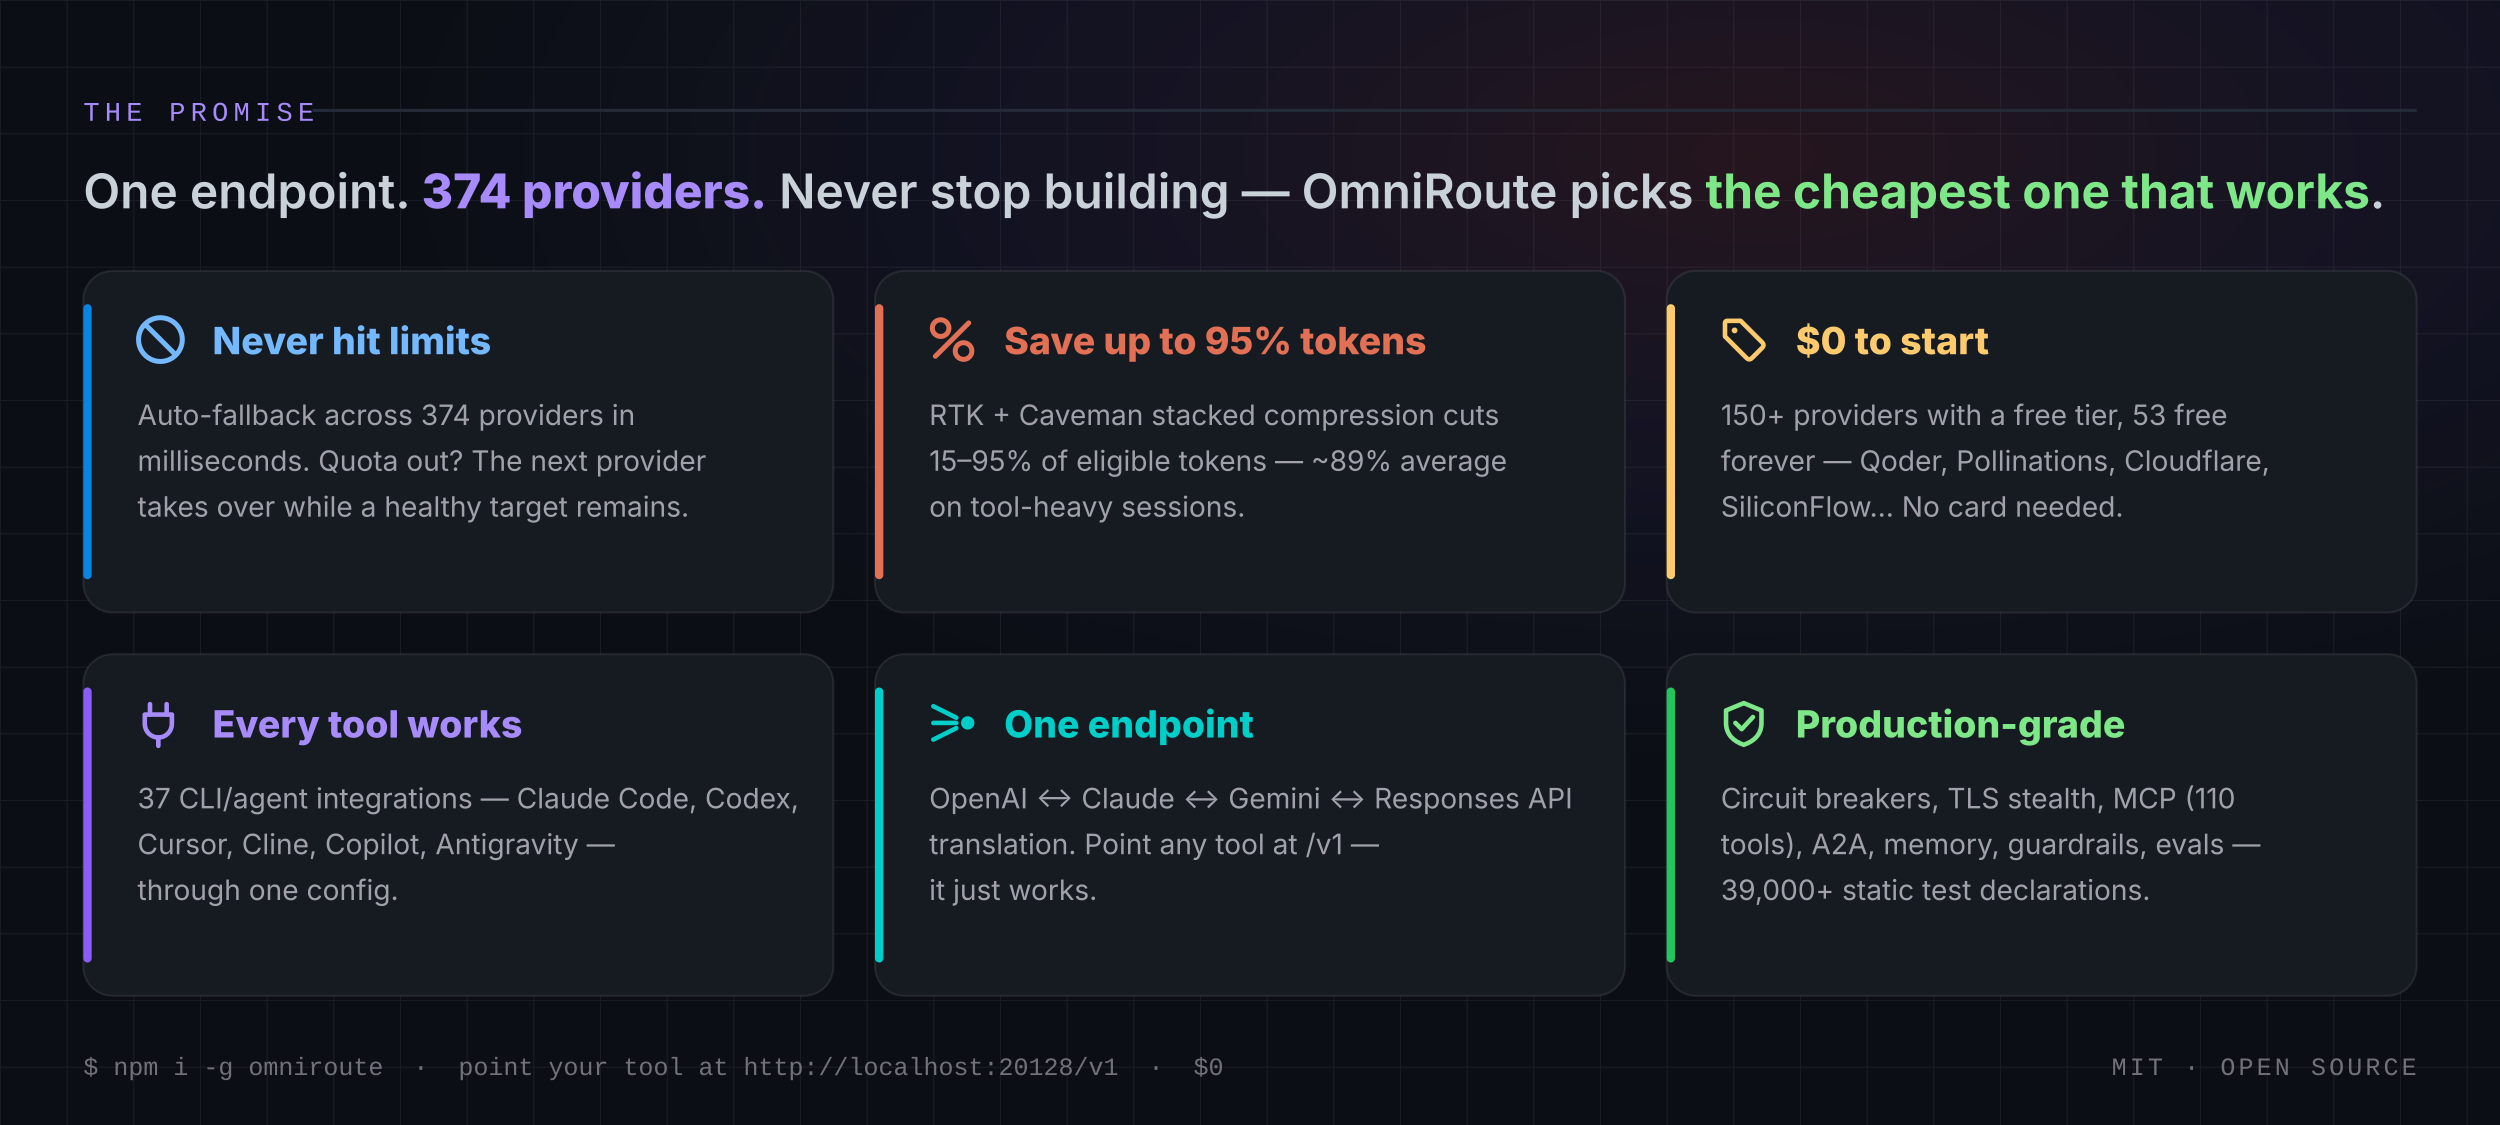
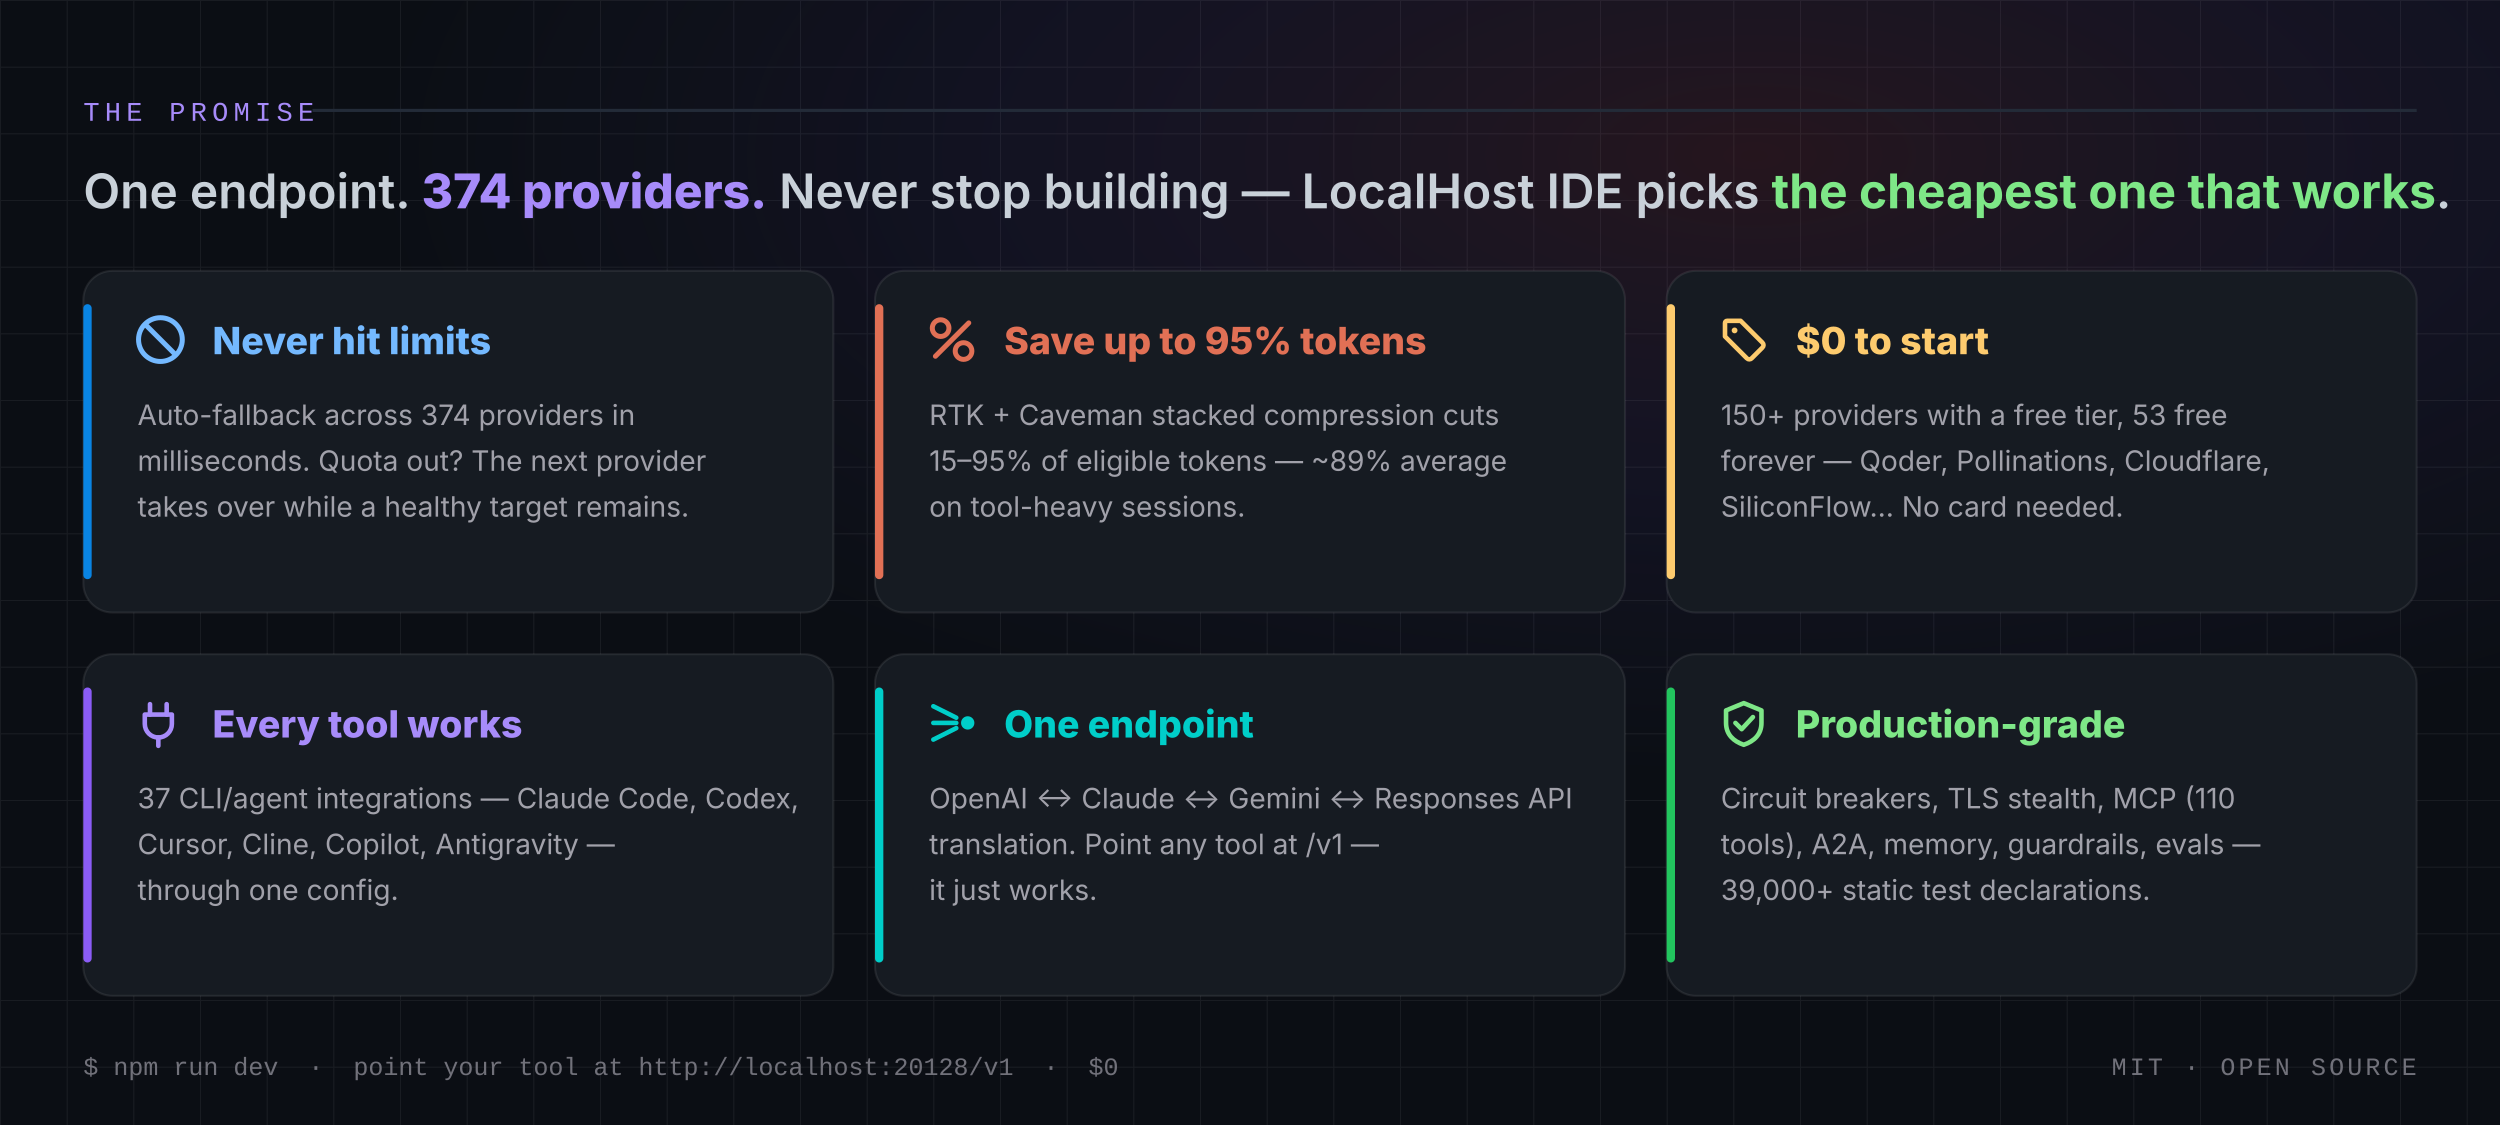
- <svg xmlns="http://www.w3.org/2000/svg" viewBox="0 0 1200 540" role="img" aria-label="The OmniRoute promise: one endpoint and 374 providers. Six pillars. Resilient fallback: automatic routing continues while another healthy target is available. Save up to 95 percent of eligible tokens: RTK plus Caveman stacked compression averages about 89 percent on tool-heavy sessions. Zero dollars to start: 150+ providers with a free tier and 52 recurring or keyless free-forever providers. Every tool works: 37 CLI and agent integration records, including Claude Code, Codex, Cursor, Cline, Copilot and Antigravity, through one config. One endpoint: OpenAI, Claude, Gemini and Responses API translation at /v1. Production controls: circuit breakers, TLS stealth, MCP with 110 tools, A2A, memory, guardrails, evals, and 39,000+ static test declarations across 5,100+ tracked test files.">
+ <svg xmlns="http://www.w3.org/2000/svg" viewBox="0 0 1200 540" role="img" aria-label="The LocalHost IDE promise: one endpoint and 374 providers. Six pillars. Resilient fallback: automatic routing continues while another healthy target is available. Save up to 95 percent of eligible tokens: RTK plus Caveman stacked compression averages about 89 percent on tool-heavy sessions. Zero dollars to start: 150+ providers with a free tier and 52 recurring or keyless free-forever providers. Every tool works: 37 CLI and agent integration records, including Claude Code, Codex, Cursor, Cline, Copilot and Antigravity, through one config. One endpoint: OpenAI, Claude, Gemini and Responses API translation at /v1. Production controls: circuit breakers, TLS stealth, MCP with 110 tools, A2A, memory, guardrails, evals, and 39,000+ static test declarations across 5,100+ tracked test files.">
  <defs>
    <pattern id="gridPaperP" width="32" height="32" patternUnits="userSpaceOnUse">
      <path d="M 32 0 L 0 0 0 32" fill="none" stroke="#ffffff" stroke-opacity="0.06" stroke-width="1" />
    </pattern>
    <radialGradient id="bgGlowP" cx="70%" cy="14%" r="55%">
      <stop offset="0%" stop-color="#e54d5e" stop-opacity="0.12" />
      <stop offset="55%" stop-color="#8b5cf6" stop-opacity="0.06" />
      <stop offset="100%" stop-color="#6366f1" stop-opacity="0" />
    </radialGradient>
  </defs>
  <rect width="1200" height="540" fill="#0b0e14" />
  <rect width="1200" height="540" fill="url(#gridPaperP)" />
  <rect width="1200" height="540" fill="url(#bgGlowP)" />
  <g>
    <text x="40" y="58" font-family="Consolas, 'Courier New', monospace" font-size="13" letter-spacing="2.5" fill="#a78bfa">THE PROMISE</text>
    <line x1="150" y1="53" x2="1160" y2="53" stroke="#232b38" stroke-width="1.5" />
  </g>
  <g>
-     <text x="40" y="100" font-family="Inter, 'Segoe UI', Arial, Helvetica, system-ui, sans-serif" font-size="23" font-weight="600" fill="#c9d1d9">One endpoint. <tspan fill="#a78bfa" font-weight="800">374 providers.</tspan> Never stop building — OmniRoute picks <tspan fill="#7ee787" font-weight="700">the cheapest one that works</tspan>.</text>
+     <text x="40" y="100" font-family="Inter, 'Segoe UI', Arial, Helvetica, system-ui, sans-serif" font-size="23" font-weight="600" fill="#c9d1d9">One endpoint. <tspan fill="#a78bfa" font-weight="800">374 providers.</tspan> Never stop building — LocalHost IDE picks <tspan fill="#7ee787" font-weight="700">the cheapest one that works</tspan>.</text>
  </g>
  <g font-family="Inter, 'Segoe UI', Arial, Helvetica, system-ui, sans-serif">
    <g>
      <rect x="40" y="130" width="360" height="164" rx="14" fill="#161b22" stroke="#ffffff" stroke-opacity="0.08" stroke-width="1" />
      <rect x="40" y="130" width="360" height="164" rx="14" fill="none" stroke="#74b9ff" stroke-width="1.5" opacity="0">
        <animate attributeName="opacity" values="0;0.9;0;0" keyTimes="0;0.055;0.12;1" dur="12s" begin="3s" repeatCount="indefinite" />
      </rect>
      <rect x="40" y="146" width="4" height="132" rx="2" fill="#0984e3" />
      <g transform="translate(66,152)" stroke="#74b9ff" stroke-width="2.4" fill="none" stroke-linecap="round">
        <circle cx="11" cy="11" r="10.5" />
        <line x1="3.9" y1="3.9" x2="18.1" y2="18.1" />
      </g>
      <text x="102" y="170" font-size="18" font-weight="800" fill="#74b9ff">Never hit limits</text>
      <text x="66" y="204" font-size="13.5" fill="#a1a1aa">Auto-fallback across 374 providers in</text>
      <text x="66" y="226" font-size="13.5" fill="#a1a1aa">milliseconds. Quota out? The next provider</text>
      <text x="66" y="248" font-size="13.5" fill="#a1a1aa">takes over while a healthy target remains.</text>
    </g>
    <g>
      <rect x="420" y="130" width="360" height="164" rx="14" fill="#161b22" stroke="#ffffff" stroke-opacity="0.08" stroke-width="1" />
      <rect x="420" y="130" width="360" height="164" rx="14" fill="none" stroke="#e17055" stroke-width="1.5" opacity="0">
        <animate attributeName="opacity" values="0;0;0.9;0;0" keyTimes="0;0.167;0.222;0.287;1" dur="12s" begin="3s" repeatCount="indefinite" />
      </rect>
      <rect x="420" y="146" width="4" height="132" rx="2" fill="#e17055" />
      <g transform="translate(446,152)" stroke="#e17055" stroke-width="2.4" fill="none" stroke-linecap="round">
        <circle cx="5.5" cy="5.5" r="4" />
        <circle cx="16.5" cy="16.5" r="4" />
        <line x1="19" y1="3" x2="3" y2="19" />
      </g>
      <text x="482" y="170" font-size="18" font-weight="800" fill="#e17055">Save up to 95% tokens</text>
      <text x="446" y="204" font-size="13.5" fill="#a1a1aa">RTK + Caveman stacked compression cuts</text>
      <text x="446" y="226" font-size="13.5" fill="#a1a1aa">15–95% of eligible tokens — ~89% average</text>
      <text x="446" y="248" font-size="13.5" fill="#a1a1aa">on tool-heavy sessions.</text>
    </g>
    <g>
      <rect x="800" y="130" width="360" height="164" rx="14" fill="#161b22" stroke="#ffffff" stroke-opacity="0.08" stroke-width="1" />
      <rect x="800" y="130" width="360" height="164" rx="14" fill="none" stroke="#fdcb6e" stroke-width="1.5" opacity="0">
        <animate attributeName="opacity" values="0;0;0.9;0;0" keyTimes="0;0.334;0.389;0.454;1" dur="12s" begin="3s" repeatCount="indefinite" />
      </rect>
      <rect x="800" y="146" width="4" height="132" rx="2" fill="#fdcb6e" />
      <g transform="translate(826,152)" stroke="#fdcb6e" stroke-width="2.2" fill="none" stroke-linecap="round" stroke-linejoin="round">
        <path d="M 2,9.5 L 2,3 A 1,1 0 0 1 3,2 L 9.5,2 L 20,12.5 A 1.6,1.6 0 0 1 20,14.8 L 14.8,20 A 1.6,1.6 0 0 1 12.5,20 Z" />
        <circle cx="6.6" cy="6.6" r="1.4" fill="#fdcb6e" stroke="none" />
      </g>
      <text x="862" y="170" font-size="18" font-weight="800" fill="#fdcb6e">$0 to start</text>
      <text x="826" y="204" font-size="13.5" fill="#a1a1aa">150+ providers with a free tier, 53 free</text>
      <text x="826" y="226" font-size="13.5" fill="#a1a1aa">forever — Qoder, Pollinations, Cloudflare,</text>
      <text x="826" y="248" font-size="13.5" fill="#a1a1aa">SiliconFlow… No card needed.</text>
    </g>
    <g>
      <rect x="40" y="314" width="360" height="164" rx="14" fill="#161b22" stroke="#ffffff" stroke-opacity="0.08" stroke-width="1" />
      <rect x="40" y="314" width="360" height="164" rx="14" fill="none" stroke="#a78bfa" stroke-width="1.5" opacity="0">
        <animate attributeName="opacity" values="0;0;0.9;0;0" keyTimes="0;0.5;0.555;0.62;1" dur="12s" begin="3s" repeatCount="indefinite" />
      </rect>
      <rect x="40" y="330" width="4" height="132" rx="2" fill="#8b5cf6" />
      <g transform="translate(66,336)" stroke="#a78bfa" stroke-width="2.2" fill="none" stroke-linecap="round" stroke-linejoin="round">
        <path d="M 6,2 L 6,7 M 14,2 L 14,7" />
        <path d="M 3.5,7 L 16.5,7 L 16.5,11.5 A 6.5,6.5 0 0 1 10,18 A 6.5,6.5 0 0 1 3.5,11.5 Z" />
        <path d="M 10,18 L 10,22" />
      </g>
      <text x="102" y="354" font-size="18" font-weight="800" fill="#a78bfa">Every tool works</text>
      <text x="66" y="388" font-size="13.5" fill="#a1a1aa">37 CLI/agent integrations — Claude Code, Codex,</text>
      <text x="66" y="410" font-size="13.5" fill="#a1a1aa">Cursor, Cline, Copilot, Antigravity —</text>
      <text x="66" y="432" font-size="13.5" fill="#a1a1aa">through one config.</text>
    </g>
    <g>
      <rect x="420" y="314" width="360" height="164" rx="14" fill="#161b22" stroke="#ffffff" stroke-opacity="0.08" stroke-width="1" />
      <rect x="420" y="314" width="360" height="164" rx="14" fill="none" stroke="#00cec9" stroke-width="1.5" opacity="0">
        <animate attributeName="opacity" values="0;0;0.9;0;0" keyTimes="0;0.667;0.722;0.787;1" dur="12s" begin="3s" repeatCount="indefinite" />
      </rect>
      <rect x="420" y="330" width="4" height="132" rx="2" fill="#00cec9" />
      <g transform="translate(446,336)" stroke="#00cec9" stroke-width="2.2" fill="none" stroke-linecap="round">
        <path d="M 2,3 L 13,8.5 M 2,11 L 13,11 M 2,19 L 13,13.5" />
        <circle cx="18.5" cy="11" r="3.2" fill="#00cec9" stroke="none" />
      </g>
      <text x="482" y="354" font-size="18" font-weight="800" fill="#00cec9">One endpoint</text>
      <text x="446" y="388" font-size="13.5" fill="#a1a1aa">OpenAI ↔ Claude ↔ Gemini ↔ Responses API</text>
      <text x="446" y="410" font-size="13.5" fill="#a1a1aa">translation. Point any tool at /v1 —</text>
      <text x="446" y="432" font-size="13.5" fill="#a1a1aa">it just works.</text>
    </g>
    <g>
      <rect x="800" y="314" width="360" height="164" rx="14" fill="#161b22" stroke="#ffffff" stroke-opacity="0.08" stroke-width="1" />
      <rect x="800" y="314" width="360" height="164" rx="14" fill="none" stroke="#7ee787" stroke-width="1.5" opacity="0">
        <animate attributeName="opacity" values="0;0;0.9;0;0" keyTimes="0;0.834;0.889;0.954;1" dur="12s" begin="3s" repeatCount="indefinite" />
      </rect>
      <rect x="800" y="330" width="4" height="132" rx="2" fill="#22c55e" />
      <g transform="translate(826,336)" stroke="#7ee787" stroke-width="2.2" fill="none" stroke-linecap="round" stroke-linejoin="round">
        <path d="M 11,1.5 L 19.5,5 L 19.5,11 C 19.5,16.5 16,19.8 11,21.5 C 6,19.8 2.5,16.5 2.5,11 L 2.5,5 Z" />
        <path d="M 7,11 L 10,14 L 15.4,8.2" />
      </g>
      <text x="862" y="354" font-size="18" font-weight="800" fill="#7ee787">Production-grade</text>
      <text x="826" y="388" font-size="13.5" fill="#a1a1aa">Circuit breakers, TLS stealth, MCP (110</text>
      <text x="826" y="410" font-size="13.5" fill="#a1a1aa">tools), A2A, memory, guardrails, evals —</text>
      <text x="826" y="432" font-size="13.5" fill="#a1a1aa">39,000+ static test declarations.</text>
    </g>
  </g>
  <g>
-     <text x="40" y="516" font-family="Consolas, 'Courier New', monospace" font-size="12" fill="#71717a">$ npm i -g omniroute  ·  point your tool at http://localhost:20128/v1  ·  $0</text>
+     <text x="40" y="516" font-family="Consolas, 'Courier New', monospace" font-size="12" fill="#71717a">$ npm run dev  ·  point your tool at http://localhost:20128/v1  ·  $0</text>
    <text x="1160" y="516" text-anchor="end" font-family="Consolas, 'Courier New', monospace" font-size="12" letter-spacing="1.5" fill="#71717a">MIT · OPEN SOURCE</text>
  </g>
</svg>
